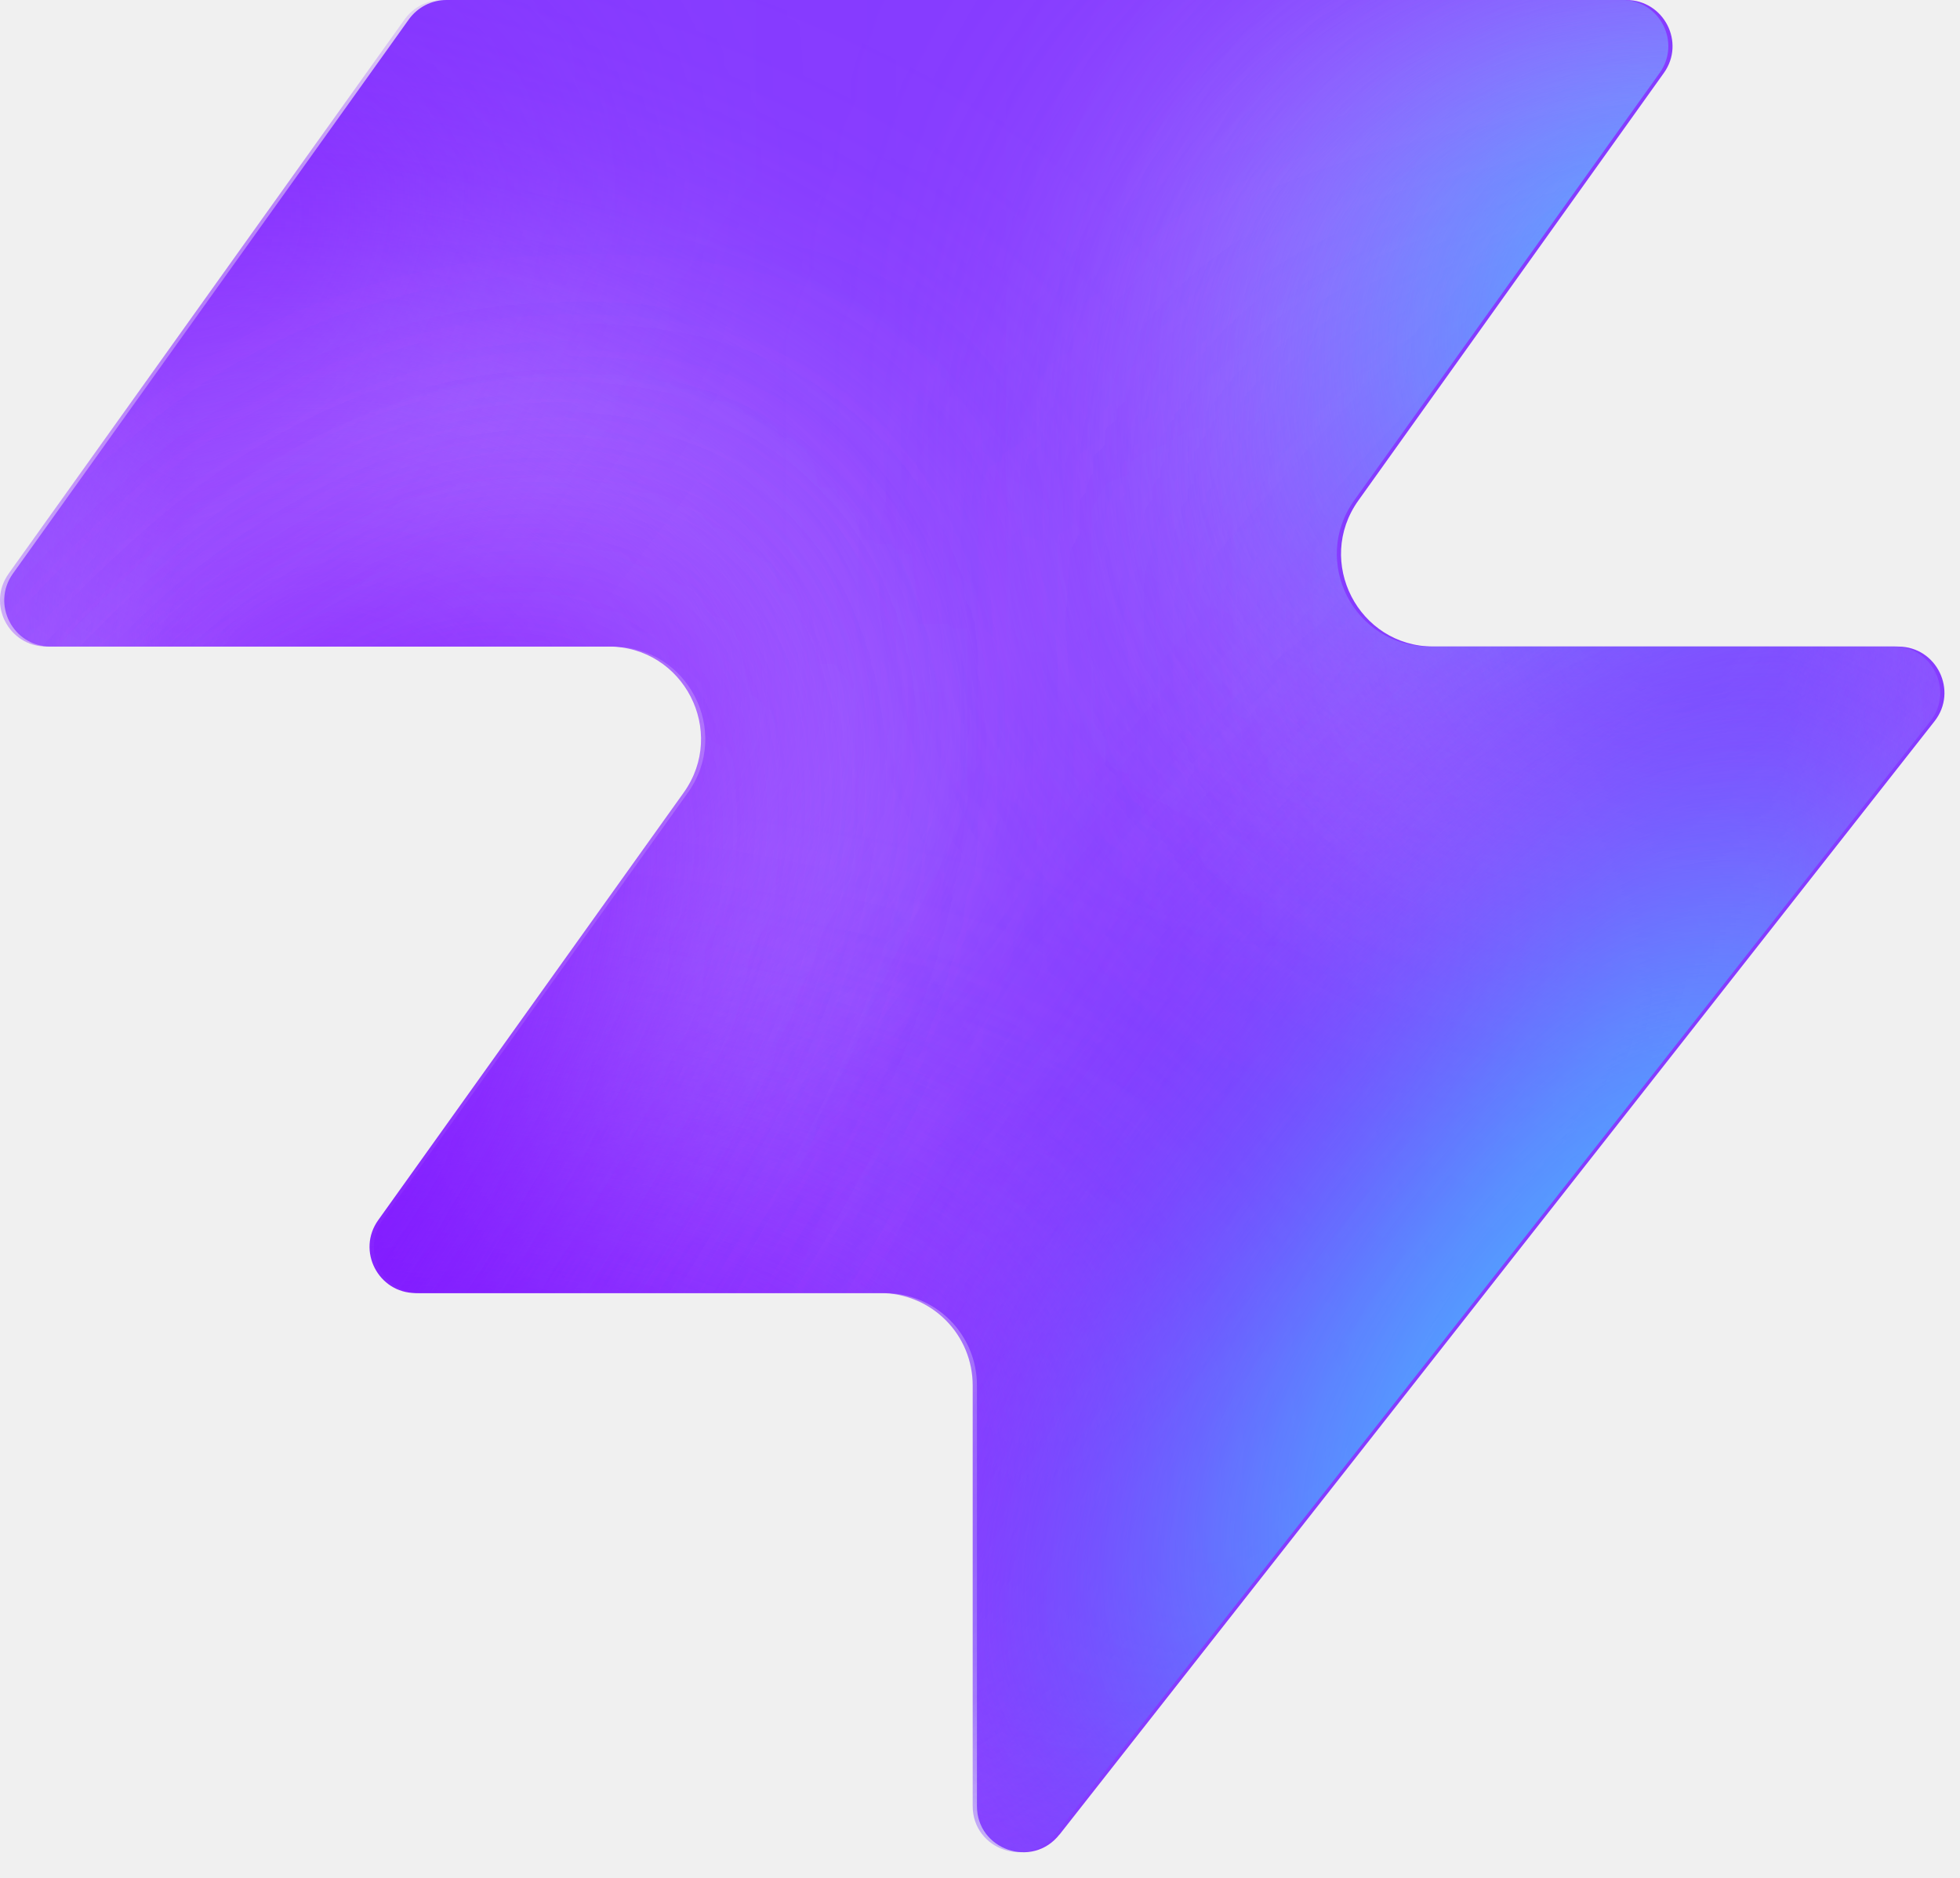
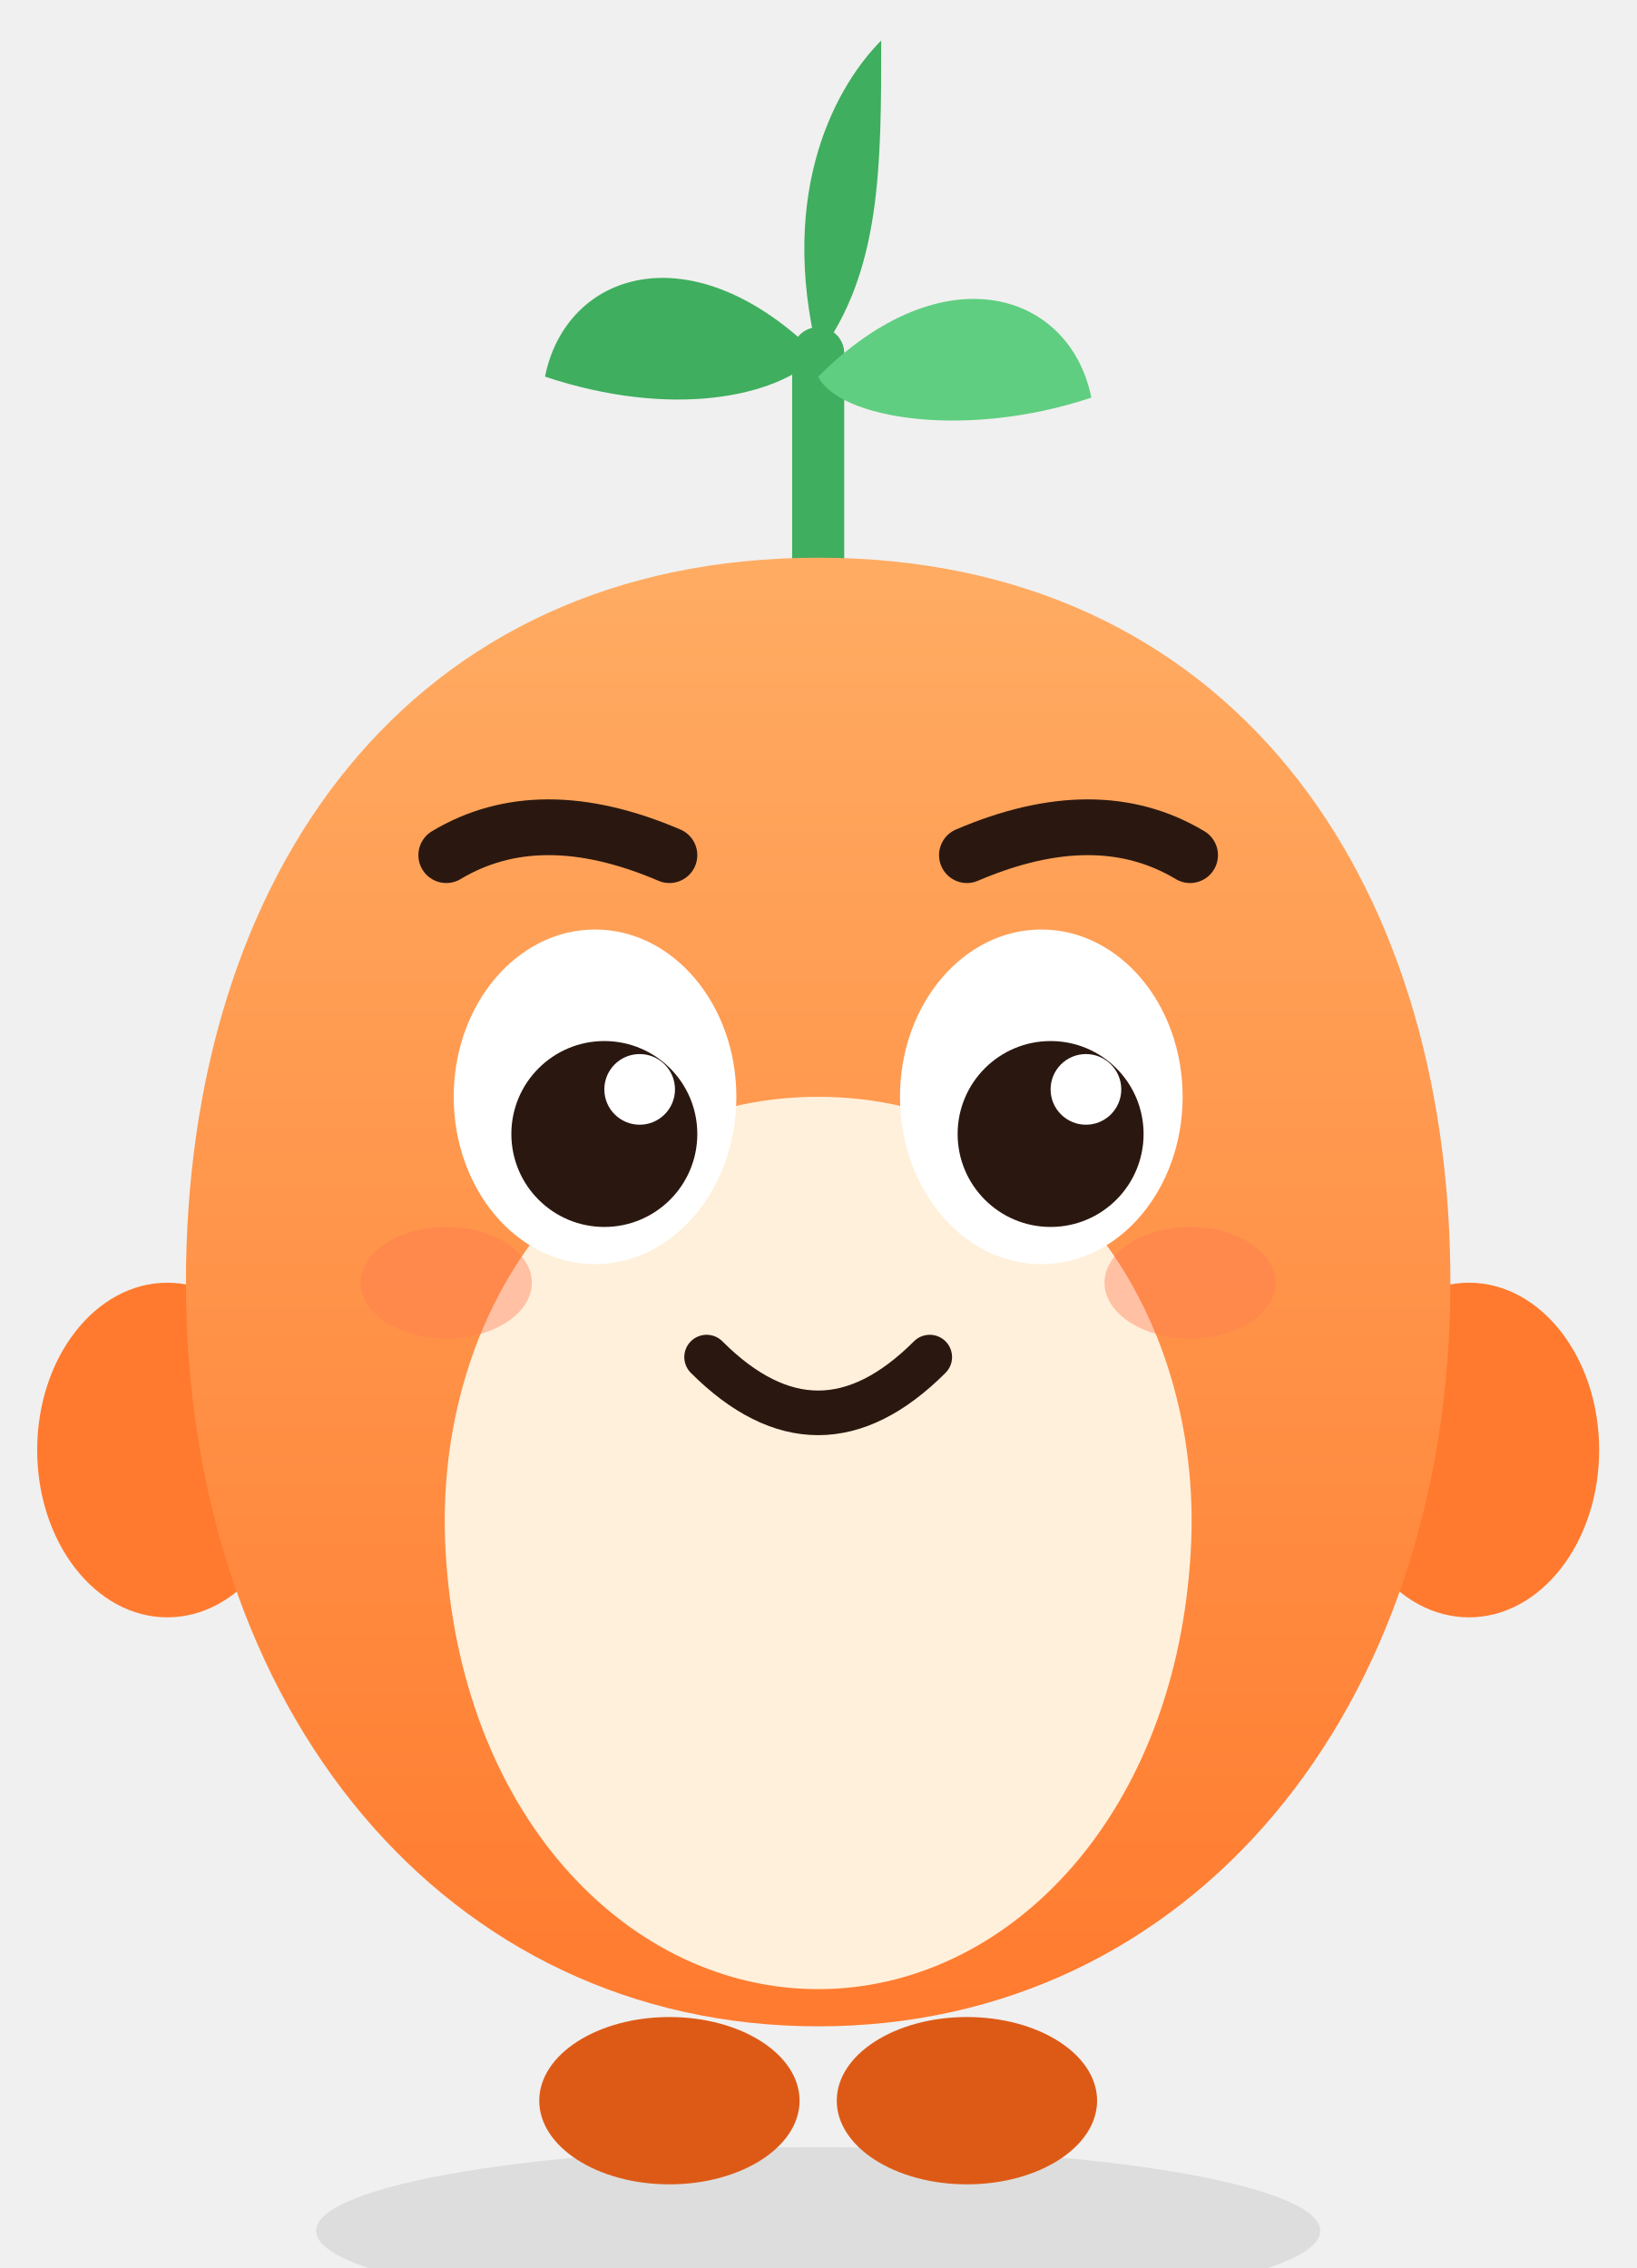
- <svg xmlns="http://www.w3.org/2000/svg" width="48" height="46" fill="none" viewBox="0 0 48 46">
-   <path fill="#863bff" d="M25.946 44.938c-.664.845-2.021.375-2.021-.698V33.937a2.26 2.26 0 0 0-2.262-2.262H10.287c-.92 0-1.456-1.04-.92-1.788l7.48-10.471c1.07-1.497 0-3.578-1.842-3.578H1.237c-.92 0-1.456-1.04-.92-1.788L10.013.474c.214-.297.556-.474.92-.474h28.894c.92 0 1.456 1.04.92 1.788l-7.48 10.471c-1.07 1.498 0 3.579 1.842 3.579h11.377c.943 0 1.473 1.088.89 1.83L25.947 44.94z" style="fill:#863bff;fill:color(display-p3 .525 .23 1);fill-opacity:1" />
-   <mask id="a" width="48" height="46" x="0" y="0" maskUnits="userSpaceOnUse" style="mask-type:alpha">
-     <path fill="#000" d="M25.842 44.938c-.664.844-2.021.375-2.021-.698V33.937a2.26 2.26 0 0 0-2.262-2.262H10.183c-.92 0-1.456-1.04-.92-1.788l7.48-10.471c1.07-1.498 0-3.579-1.842-3.579H1.133c-.92 0-1.456-1.04-.92-1.787L9.91.473c.214-.297.556-.474.92-.474h28.894c.92 0 1.456 1.04.92 1.788l-7.48 10.471c-1.07 1.498 0 3.578 1.842 3.578h11.377c.943 0 1.473 1.088.89 1.832L25.843 44.94z" style="fill:#000;fill-opacity:1" />
-   </mask>
-   <g mask="url(#a)">
-     <g filter="url(#b)">
-       <ellipse cx="5.508" cy="14.704" fill="#ede6ff" rx="5.508" ry="14.704" style="fill:#ede6ff;fill:color(display-p3 .927 .903 1);fill-opacity:1" transform="matrix(.00324 1 1 -.00324 -4.47 31.516)" />
-     </g>
-     <g filter="url(#c)">
-       <ellipse cx="10.399" cy="29.851" fill="#ede6ff" rx="10.399" ry="29.851" style="fill:#ede6ff;fill:color(display-p3 .927 .903 1);fill-opacity:1" transform="matrix(.00324 1 1 -.00324 -39.328 7.883)" />
-     </g>
-     <g filter="url(#d)">
-       <ellipse cx="5.508" cy="30.487" fill="#7e14ff" rx="5.508" ry="30.487" style="fill:#7e14ff;fill:color(display-p3 .492 .077 1);fill-opacity:1" transform="rotate(89.814 -25.913 -14.639)scale(1 -1)" />
-     </g>
-     <g filter="url(#e)">
-       <ellipse cx="5.508" cy="30.599" fill="#7e14ff" rx="5.508" ry="30.599" style="fill:#7e14ff;fill:color(display-p3 .492 .077 1);fill-opacity:1" transform="rotate(89.814 -32.644 -3.334)scale(1 -1)" />
-     </g>
-     <g filter="url(#f)">
-       <ellipse cx="5.508" cy="30.599" fill="#7e14ff" rx="5.508" ry="30.599" style="fill:#7e14ff;fill:color(display-p3 .492 .077 1);fill-opacity:1" transform="matrix(.00324 1 1 -.00324 -34.34 30.47)" />
-     </g>
-     <g filter="url(#g)">
-       <ellipse cx="14.072" cy="22.078" fill="#ede6ff" rx="14.072" ry="22.078" style="fill:#ede6ff;fill:color(display-p3 .927 .903 1);fill-opacity:1" transform="rotate(93.35 24.506 48.493)scale(-1 1)" />
-     </g>
-     <g filter="url(#h)">
-       <ellipse cx="3.47" cy="21.501" fill="#7e14ff" rx="3.47" ry="21.501" style="fill:#7e14ff;fill:color(display-p3 .492 .077 1);fill-opacity:1" transform="rotate(89.009 28.708 47.59)scale(-1 1)" />
-     </g>
-     <g filter="url(#i)">
-       <ellipse cx="3.47" cy="21.501" fill="#7e14ff" rx="3.47" ry="21.501" style="fill:#7e14ff;fill:color(display-p3 .492 .077 1);fill-opacity:1" transform="rotate(89.009 28.708 47.59)scale(-1 1)" />
-     </g>
-     <g filter="url(#j)">
-       <ellipse cx=".387" cy="8.972" fill="#7e14ff" rx="4.407" ry="29.108" style="fill:#7e14ff;fill:color(display-p3 .492 .077 1);fill-opacity:1" transform="rotate(39.51 .387 8.972)" />
-     </g>
-     <g filter="url(#k)">
-       <ellipse cx="47.523" cy="-6.092" fill="#7e14ff" rx="4.407" ry="29.108" style="fill:#7e14ff;fill:color(display-p3 .492 .077 1);fill-opacity:1" transform="rotate(37.892 47.523 -6.092)" />
-     </g>
-     <g filter="url(#l)">
-       <ellipse cx="41.412" cy="6.333" fill="#47bfff" rx="5.971" ry="9.665" style="fill:#47bfff;fill:color(display-p3 .28 .748 1);fill-opacity:1" transform="rotate(37.892 41.412 6.333)" />
-     </g>
-     <g filter="url(#m)">
-       <ellipse cx="-1.879" cy="38.332" fill="#7e14ff" rx="4.407" ry="29.108" style="fill:#7e14ff;fill:color(display-p3 .492 .077 1);fill-opacity:1" transform="rotate(37.892 -1.88 38.332)" />
-     </g>
-     <g filter="url(#n)">
-       <ellipse cx="-1.879" cy="38.332" fill="#7e14ff" rx="4.407" ry="29.108" style="fill:#7e14ff;fill:color(display-p3 .492 .077 1);fill-opacity:1" transform="rotate(37.892 -1.88 38.332)" />
-     </g>
-     <g filter="url(#o)">
-       <ellipse cx="35.651" cy="29.907" fill="#7e14ff" rx="4.407" ry="29.108" style="fill:#7e14ff;fill:color(display-p3 .492 .077 1);fill-opacity:1" transform="rotate(37.892 35.651 29.907)" />
-     </g>
-     <g filter="url(#p)">
-       <ellipse cx="38.418" cy="32.4" fill="#47bfff" rx="5.971" ry="15.297" style="fill:#47bfff;fill:color(display-p3 .28 .748 1);fill-opacity:1" transform="rotate(37.892 38.418 32.4)" />
-     </g>
+ <svg xmlns="http://www.w3.org/2000/svg" viewBox="6 -12 88 122">
+   <defs>
+     <linearGradient id="b" x1="0" y1="0" x2="0" y2="1">
+       <stop offset="0%" stop-color="#ffac63" />
+       <stop offset="100%" stop-color="#ff7a2e" />
+     </linearGradient>
+   </defs>
+   <ellipse cx="50" cy="108" rx="27" ry="4.5" fill="rgba(0,0,0,.08)" />
+   <ellipse cx="42" cy="101" rx="7" ry="4.5" fill="#dd5a16" />
+   <ellipse cx="58" cy="101" rx="7" ry="4.5" fill="#dd5a16" />
+   <ellipse cx="15" cy="66" rx="7" ry="9" fill="#ff7a2e" />
+   <ellipse cx="85" cy="66" rx="7" ry="9" fill="#ff7a2e" />
+   <path d="M50 20 L50 7" fill="none" stroke="#3fae5e" stroke-width="2.8" stroke-linecap="round" />
+   <g transform="translate(50 6) scale(1.13)">
+     <path d="M0 1 C-6 -5 -12 -3 -13 2 C-7 4 -2 3 0 1 Z" fill="#3fae5e" />
+     <path d="M0 2 C6 -4 12 -2 13 3 C7 5 1 4 0 2 Z" fill="#5fce80" />
+     <path d="M0 1 C-2 -7 1 -12 3 -14 C3 -8 3 -3 0 1 Z" fill="#3fae5e" />
  </g>
-   <defs>
-     <filter id="b" width="60.045" height="41.654" x="-19.77" y="16.149" color-interpolation-filters="sRGB" filterUnits="userSpaceOnUse">
-       <feFlood flood-opacity="0" result="BackgroundImageFix" />
-       <feBlend in="SourceGraphic" in2="BackgroundImageFix" result="shape" />
-       <feGaussianBlur result="effect1_foregroundBlur_2002_17158" stdDeviation="7.659" />
-     </filter>
-     <filter id="c" width="90.34" height="51.437" x="-54.613" y="-7.533" color-interpolation-filters="sRGB" filterUnits="userSpaceOnUse">
-       <feFlood flood-opacity="0" result="BackgroundImageFix" />
-       <feBlend in="SourceGraphic" in2="BackgroundImageFix" result="shape" />
-       <feGaussianBlur result="effect1_foregroundBlur_2002_17158" stdDeviation="7.659" />
-     </filter>
-     <filter id="d" width="79.355" height="29.4" x="-49.64" y="2.03" color-interpolation-filters="sRGB" filterUnits="userSpaceOnUse">
-       <feFlood flood-opacity="0" result="BackgroundImageFix" />
-       <feBlend in="SourceGraphic" in2="BackgroundImageFix" result="shape" />
-       <feGaussianBlur result="effect1_foregroundBlur_2002_17158" stdDeviation="4.596" />
-     </filter>
-     <filter id="e" width="79.579" height="29.4" x="-45.045" y="20.029" color-interpolation-filters="sRGB" filterUnits="userSpaceOnUse">
-       <feFlood flood-opacity="0" result="BackgroundImageFix" />
-       <feBlend in="SourceGraphic" in2="BackgroundImageFix" result="shape" />
-       <feGaussianBlur result="effect1_foregroundBlur_2002_17158" stdDeviation="4.596" />
-     </filter>
-     <filter id="f" width="79.579" height="29.4" x="-43.513" y="21.178" color-interpolation-filters="sRGB" filterUnits="userSpaceOnUse">
-       <feFlood flood-opacity="0" result="BackgroundImageFix" />
-       <feBlend in="SourceGraphic" in2="BackgroundImageFix" result="shape" />
-       <feGaussianBlur result="effect1_foregroundBlur_2002_17158" stdDeviation="4.596" />
-     </filter>
-     <filter id="g" width="74.749" height="58.852" x="15.756" y="-17.901" color-interpolation-filters="sRGB" filterUnits="userSpaceOnUse">
-       <feFlood flood-opacity="0" result="BackgroundImageFix" />
-       <feBlend in="SourceGraphic" in2="BackgroundImageFix" result="shape" />
-       <feGaussianBlur result="effect1_foregroundBlur_2002_17158" stdDeviation="7.659" />
-     </filter>
-     <filter id="h" width="61.377" height="25.362" x="23.548" y="2.284" color-interpolation-filters="sRGB" filterUnits="userSpaceOnUse">
-       <feFlood flood-opacity="0" result="BackgroundImageFix" />
-       <feBlend in="SourceGraphic" in2="BackgroundImageFix" result="shape" />
-       <feGaussianBlur result="effect1_foregroundBlur_2002_17158" stdDeviation="4.596" />
-     </filter>
-     <filter id="i" width="61.377" height="25.362" x="23.548" y="2.284" color-interpolation-filters="sRGB" filterUnits="userSpaceOnUse">
-       <feFlood flood-opacity="0" result="BackgroundImageFix" />
-       <feBlend in="SourceGraphic" in2="BackgroundImageFix" result="shape" />
-       <feGaussianBlur result="effect1_foregroundBlur_2002_17158" stdDeviation="4.596" />
-     </filter>
-     <filter id="j" width="56.045" height="63.649" x="-27.636" y="-22.853" color-interpolation-filters="sRGB" filterUnits="userSpaceOnUse">
-       <feFlood flood-opacity="0" result="BackgroundImageFix" />
-       <feBlend in="SourceGraphic" in2="BackgroundImageFix" result="shape" />
-       <feGaussianBlur result="effect1_foregroundBlur_2002_17158" stdDeviation="4.596" />
-     </filter>
-     <filter id="k" width="54.814" height="64.646" x="20.116" y="-38.415" color-interpolation-filters="sRGB" filterUnits="userSpaceOnUse">
-       <feFlood flood-opacity="0" result="BackgroundImageFix" />
-       <feBlend in="SourceGraphic" in2="BackgroundImageFix" result="shape" />
-       <feGaussianBlur result="effect1_foregroundBlur_2002_17158" stdDeviation="4.596" />
-     </filter>
-     <filter id="l" width="33.541" height="35.313" x="24.641" y="-11.323" color-interpolation-filters="sRGB" filterUnits="userSpaceOnUse">
-       <feFlood flood-opacity="0" result="BackgroundImageFix" />
-       <feBlend in="SourceGraphic" in2="BackgroundImageFix" result="shape" />
-       <feGaussianBlur result="effect1_foregroundBlur_2002_17158" stdDeviation="4.596" />
-     </filter>
-     <filter id="m" width="54.814" height="64.646" x="-29.286" y="6.009" color-interpolation-filters="sRGB" filterUnits="userSpaceOnUse">
-       <feFlood flood-opacity="0" result="BackgroundImageFix" />
-       <feBlend in="SourceGraphic" in2="BackgroundImageFix" result="shape" />
-       <feGaussianBlur result="effect1_foregroundBlur_2002_17158" stdDeviation="4.596" />
-     </filter>
-     <filter id="n" width="54.814" height="64.646" x="-29.286" y="6.009" color-interpolation-filters="sRGB" filterUnits="userSpaceOnUse">
-       <feFlood flood-opacity="0" result="BackgroundImageFix" />
-       <feBlend in="SourceGraphic" in2="BackgroundImageFix" result="shape" />
-       <feGaussianBlur result="effect1_foregroundBlur_2002_17158" stdDeviation="4.596" />
-     </filter>
-     <filter id="o" width="54.814" height="64.646" x="8.244" y="-2.416" color-interpolation-filters="sRGB" filterUnits="userSpaceOnUse">
-       <feFlood flood-opacity="0" result="BackgroundImageFix" />
-       <feBlend in="SourceGraphic" in2="BackgroundImageFix" result="shape" />
-       <feGaussianBlur result="effect1_foregroundBlur_2002_17158" stdDeviation="4.596" />
-     </filter>
-     <filter id="p" width="39.409" height="43.623" x="18.713" y="10.588" color-interpolation-filters="sRGB" filterUnits="userSpaceOnUse">
-       <feFlood flood-opacity="0" result="BackgroundImageFix" />
-       <feBlend in="SourceGraphic" in2="BackgroundImageFix" result="shape" />
-       <feGaussianBlur result="effect1_foregroundBlur_2002_17158" stdDeviation="4.596" />
-     </filter>
-   </defs>
+   <path d="M50 18 C72 18 84 35 84 57 C84 80 70 97 50 97 C30 97 16 80 16 57 C16 35 28 18 50 18 Z" fill="url(#b)" />
+   <path d="M50 47 C63 47 71 59 70 72 C69 86 60 95 50 95 C40 95 31 86 30 72 C29 59 37 47 50 47 Z" fill="#fff0db" />
+   <ellipse cx="30" cy="57" rx="4.6" ry="3" fill="rgba(255,120,80,.4)" />
+   <ellipse cx="70" cy="57" rx="4.6" ry="3" fill="rgba(255,120,80,.4)" />
+   <path d="M30 34 Q35 31 42 34" fill="none" stroke="#2a1810" stroke-width="3" stroke-linecap="round" />
+   <path d="M58 34 Q65 31 70 34" fill="none" stroke="#2a1810" stroke-width="3" stroke-linecap="round" />
+   <ellipse cx="38" cy="47" rx="7.6" ry="9" fill="#fff" />
+   <circle cx="38.5" cy="49" r="5" fill="#2a1810" />
+   <circle cx="40.4" cy="46.6" r="1.9" fill="#fff" />
+   <ellipse cx="62" cy="47" rx="7.6" ry="9" fill="#fff" />
+   <circle cx="62.5" cy="49" r="5" fill="#2a1810" />
+   <circle cx="64.4" cy="46.6" r="1.9" fill="#fff" />
+   <path d="M44 61 Q50 67 56 61" fill="none" stroke="#2a1810" stroke-width="2.4" stroke-linecap="round" />
</svg>
